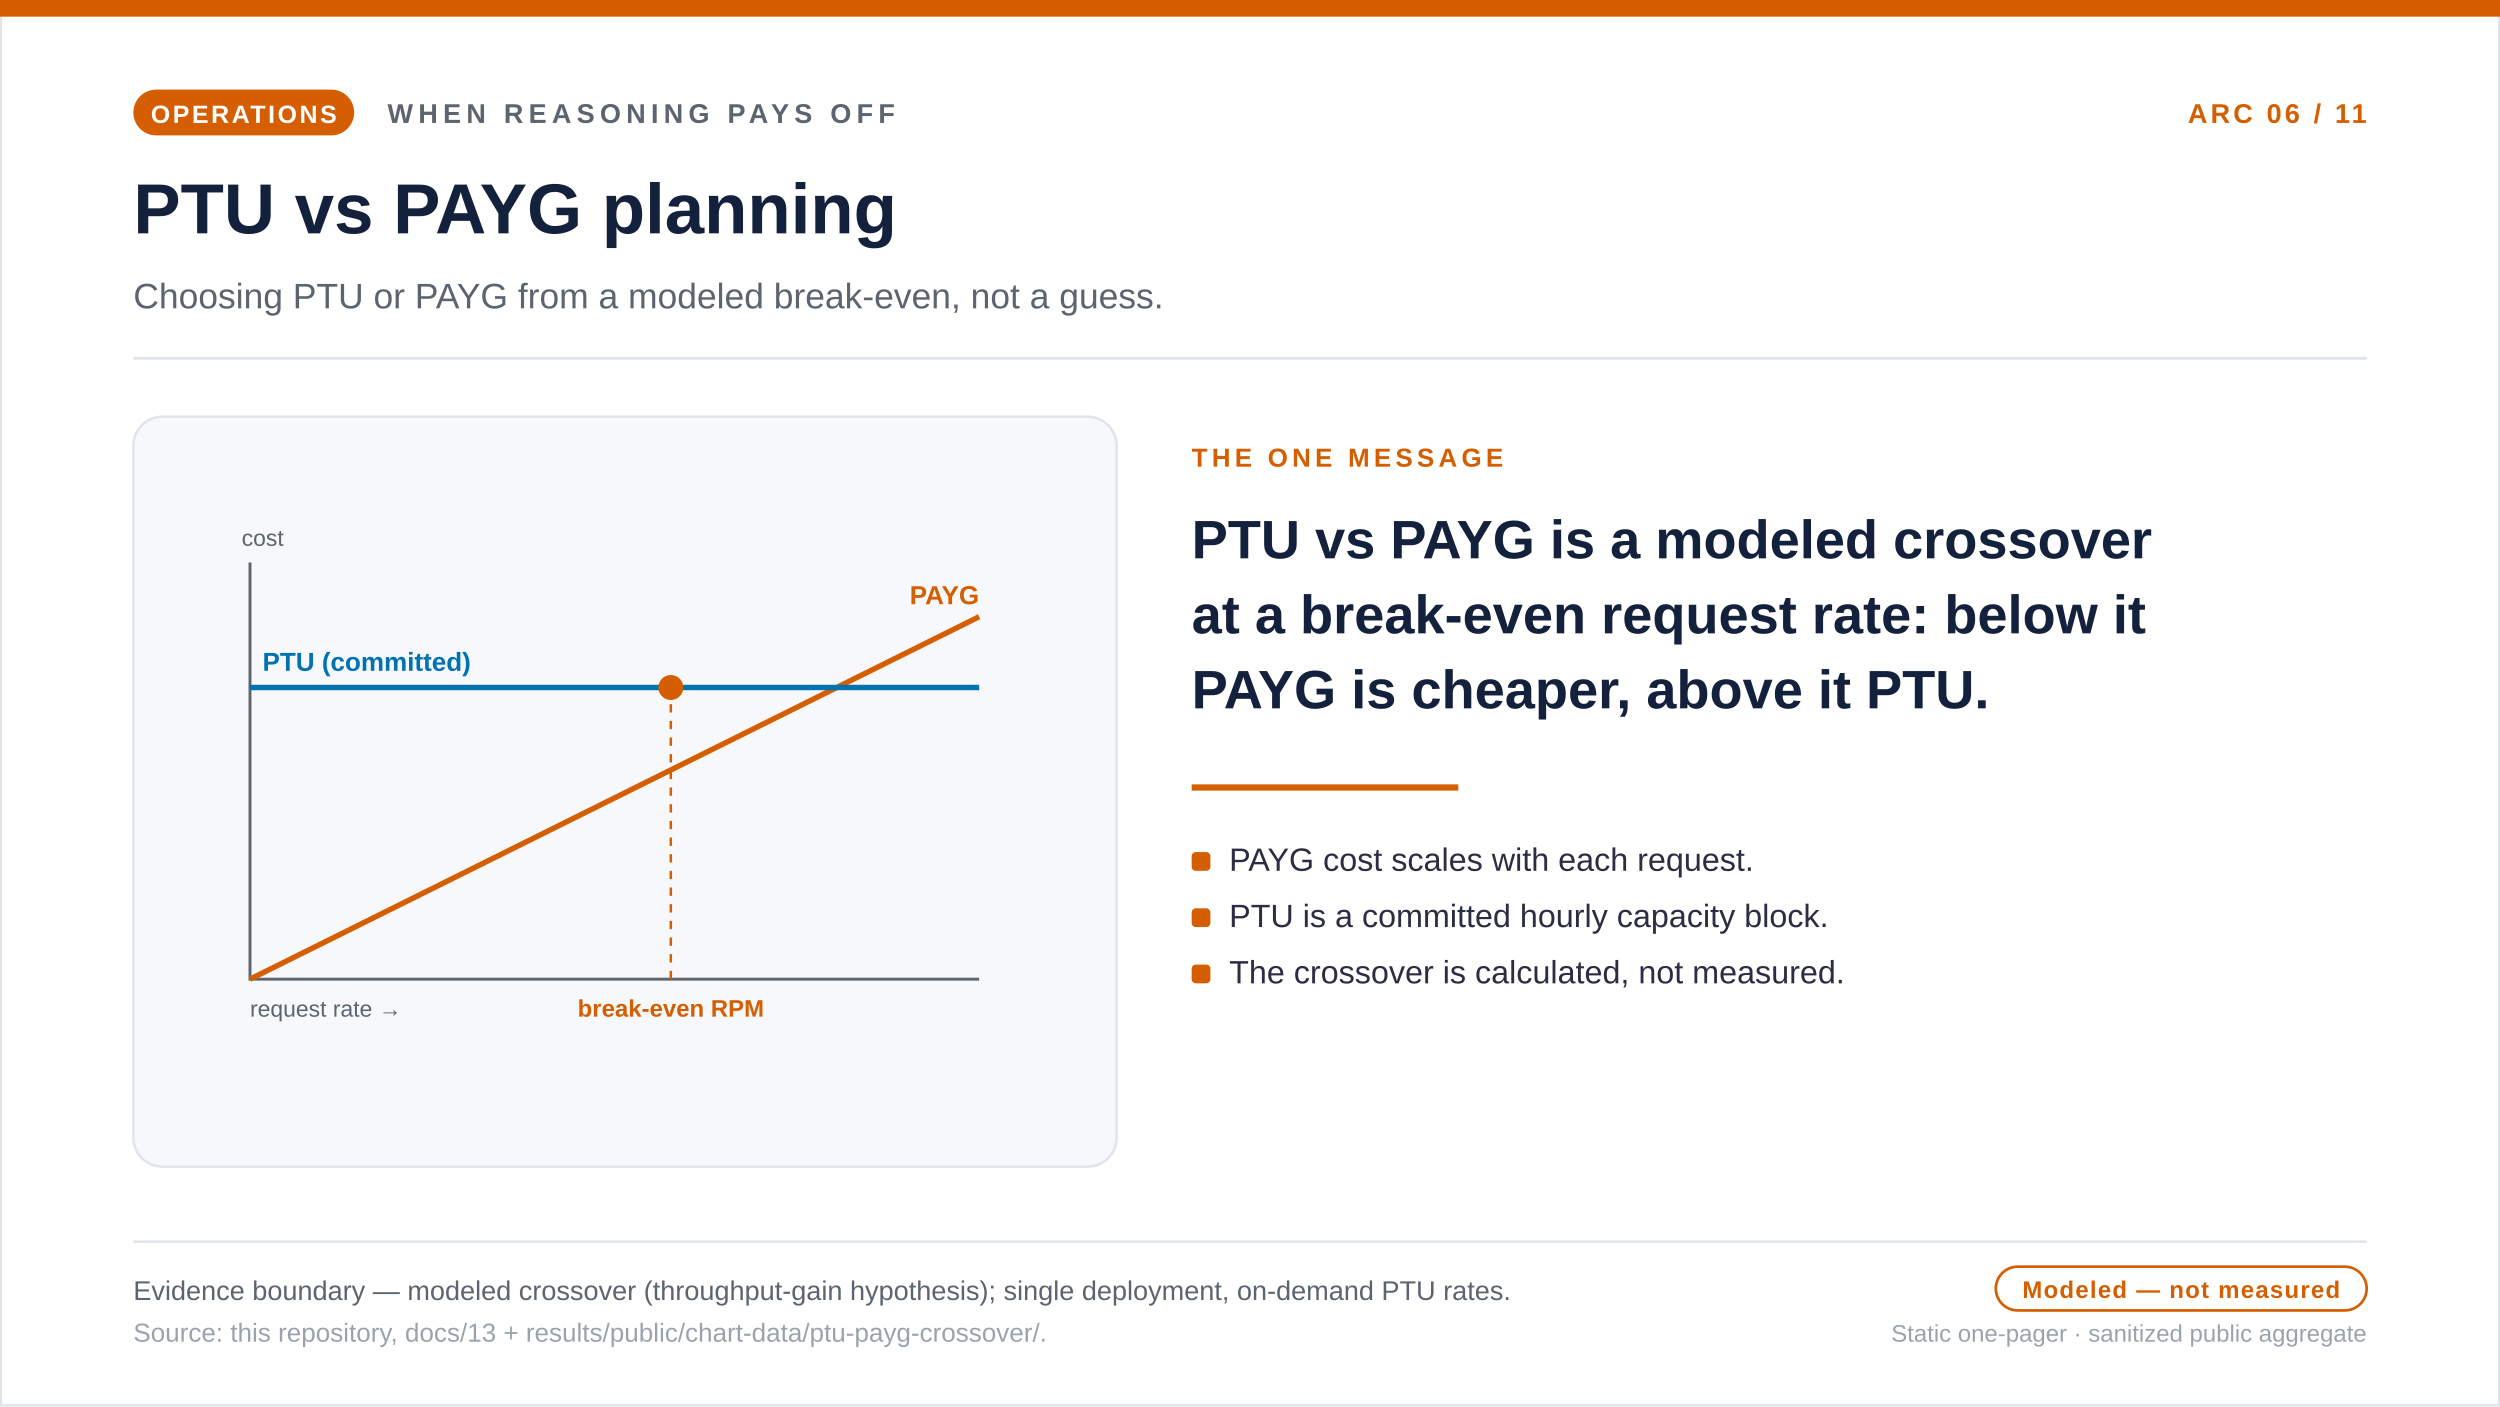
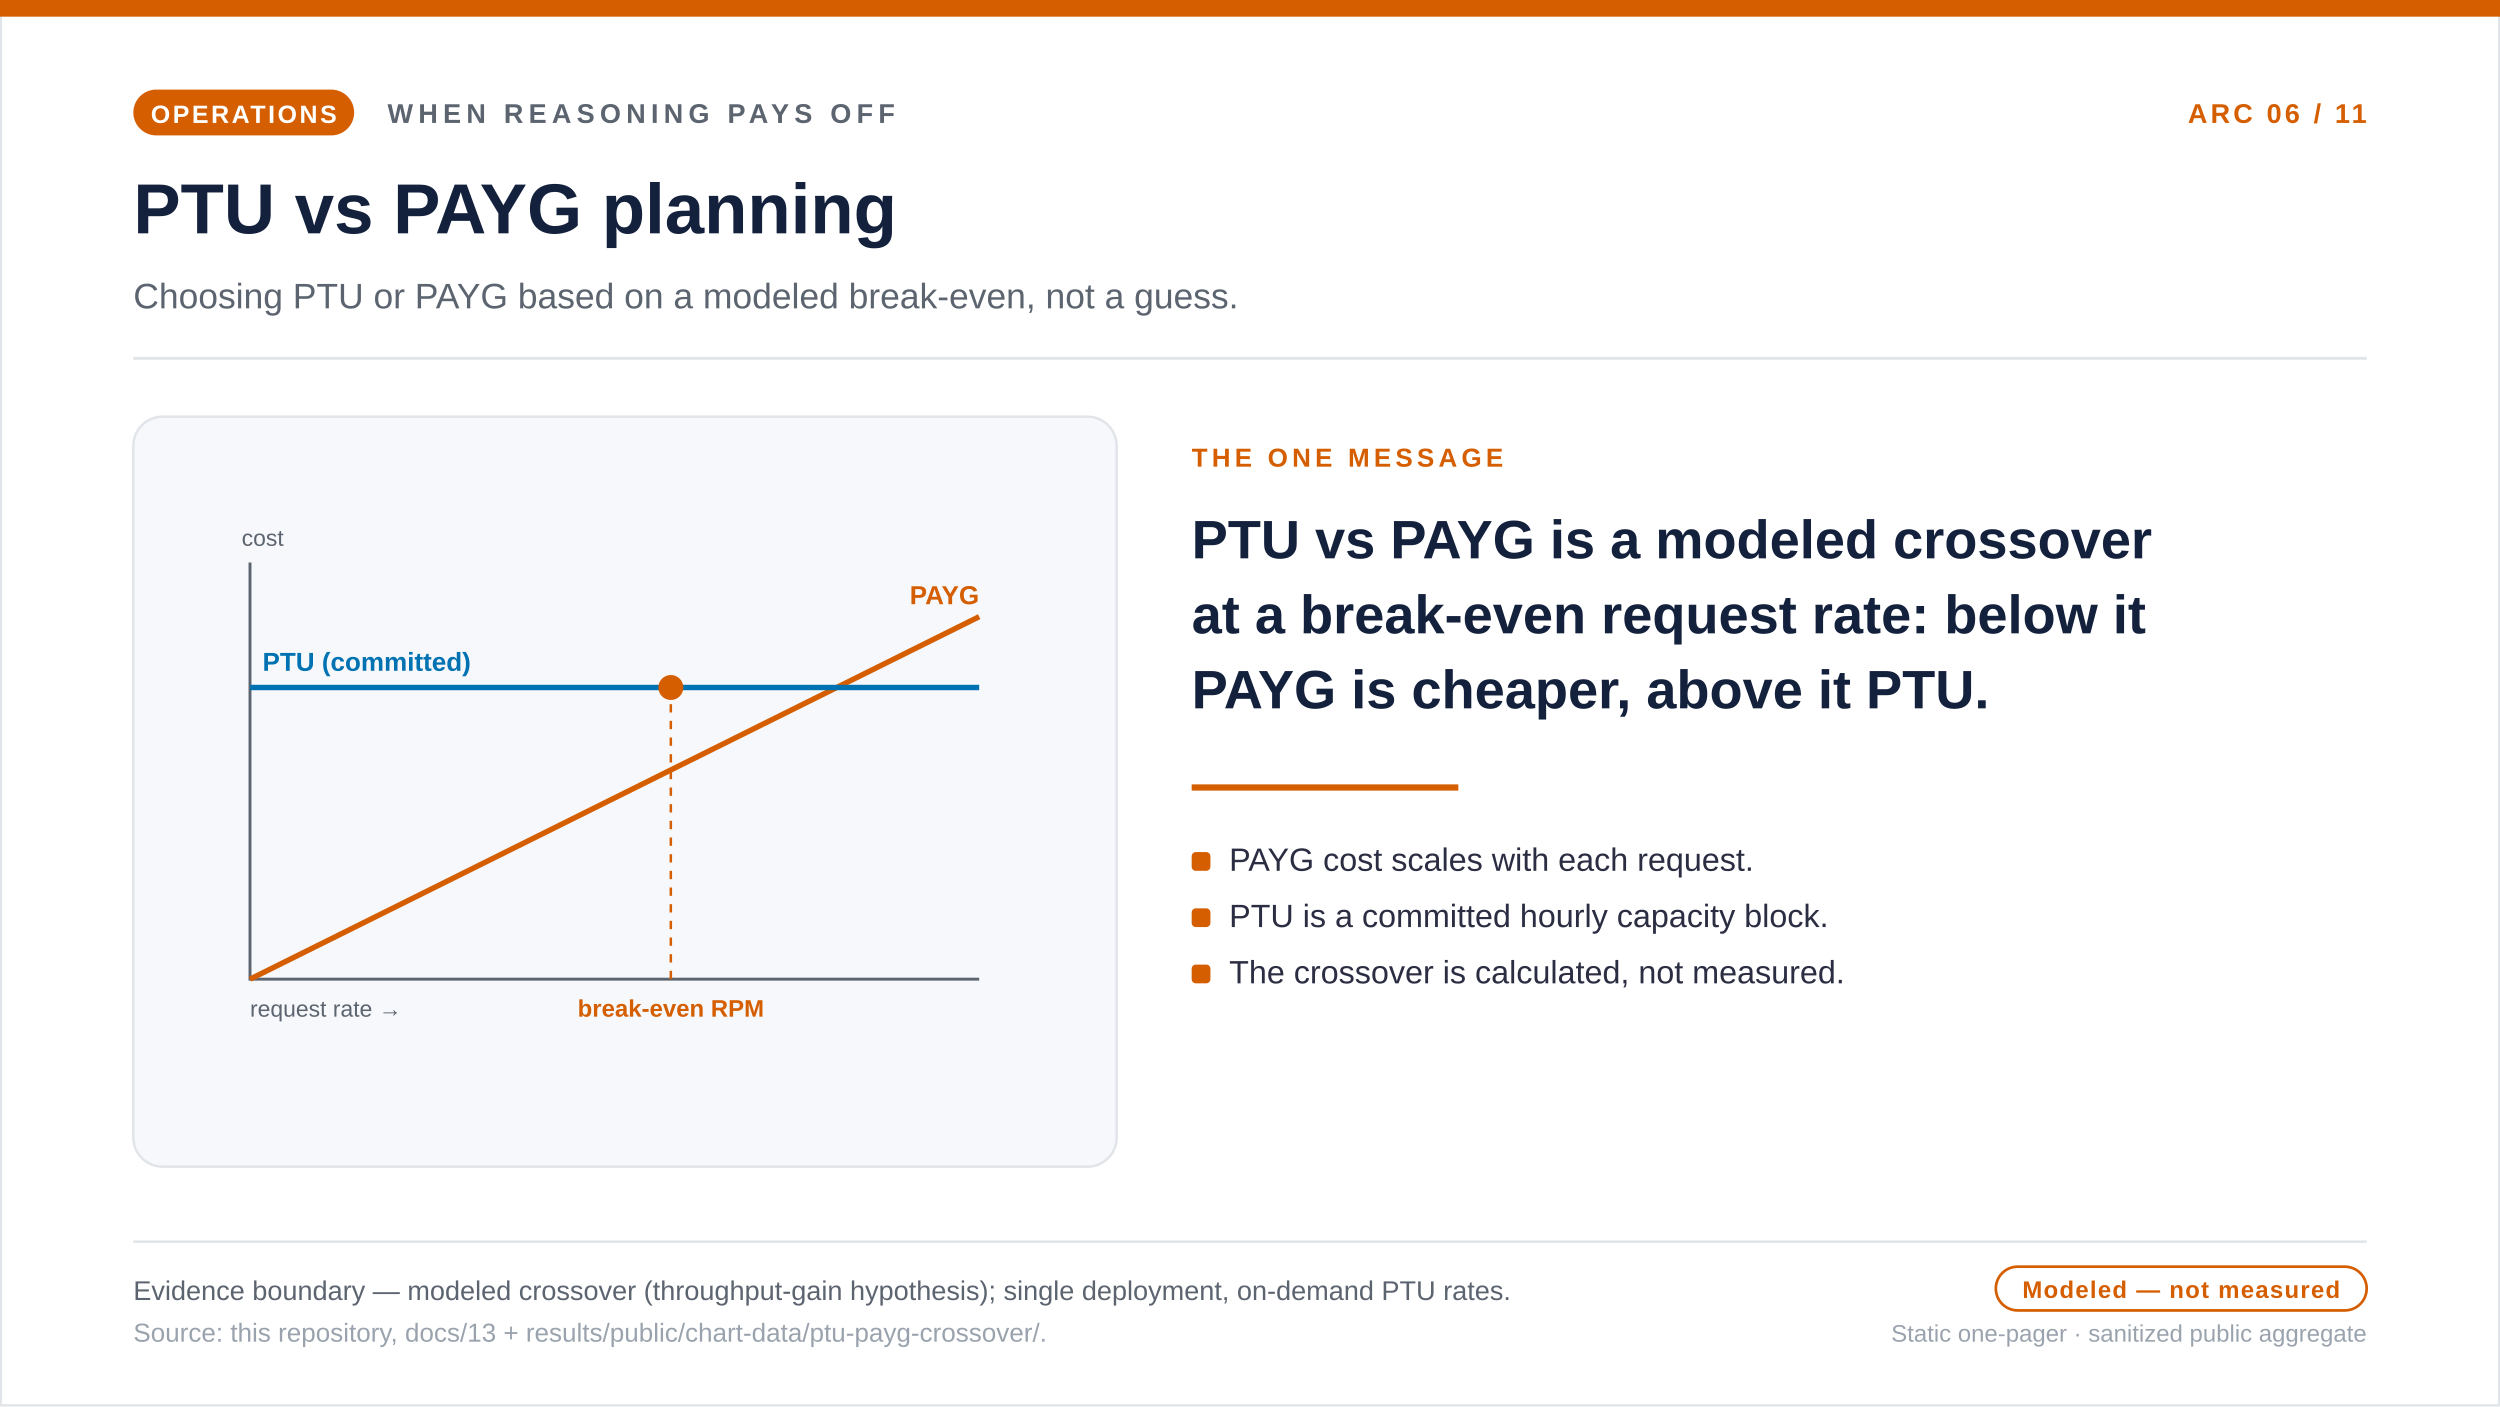
<svg xmlns="http://www.w3.org/2000/svg" viewBox="0 0 1200 675" width="1200" height="675" role="img" aria-labelledby="t d" font-family="'Segoe UI', system-ui, -apple-system, 'Helvetica Neue', Arial, sans-serif">
  <defs>
    <marker id="arrow" markerWidth="9" markerHeight="9" refX="7" refY="3" orient="auto">
      <path d="M0 0 L7 3 L0 6 z" fill="#5C6470" />
    </marker>
    <marker id="arrowA" markerWidth="11" markerHeight="11" refX="4" refY="3.2" orient="auto">
      <path d="M0 0 L8 3.2 L0 6.4 z" fill="#D55E00" />
    </marker>
  </defs>
  <rect x="0" y="0" width="1200" height="675" fill="#FFFFFF" />
  <rect x="0.5" y="0.5" width="1199" height="674" fill="none" stroke="#E1E5EA" stroke-width="1" />
  <rect x="0" y="0" width="1200" height="8" fill="#D55E00" />
  <rect x="64" y="43" width="106" height="22" rx="11" fill="#D55E00" />
  <text x="117.0" y="59" text-anchor="middle" font-family="'Segoe UI', system-ui, -apple-system, 'Helvetica Neue', Arial, sans-serif" font-size="12" font-weight="700" letter-spacing="1.2" fill="#FFFFFF">OPERATIONS</text>
  <text x="186" y="59" font-family="'Segoe UI', system-ui, -apple-system, 'Helvetica Neue', Arial, sans-serif" font-size="13" font-weight="700" letter-spacing="2.5" fill="#5C6470">WHEN REASONING PAYS OFF</text>
  <text x="1136" y="59" text-anchor="end" font-family="'Segoe UI', system-ui, -apple-system, 'Helvetica Neue', Arial, sans-serif" font-size="13" font-weight="700" letter-spacing="1.5" fill="#D55E00">ARC 06 / 11</text>
  <text x="64" y="112" font-family="'Segoe UI', system-ui, -apple-system, 'Helvetica Neue', Arial, sans-serif" font-size="34" font-weight="700" fill="#14213D">PTU vs PAYG planning</text>
-   <text x="64" y="148" font-family="'Segoe UI', system-ui, -apple-system, 'Helvetica Neue', Arial, sans-serif" font-size="17" fill="#5C6470">Choosing PTU or PAYG from a modeled break-even, not a guess.</text>
+   <text x="64" y="148" font-family="'Segoe UI', system-ui, -apple-system, 'Helvetica Neue', Arial, sans-serif" font-size="17" fill="#5C6470">Choosing PTU or PAYG based on a modeled break-even, not a guess.</text>
  <path d="M64 172 H1136" stroke="#E1E5EA" stroke-width="1.4" />
  <rect x="64" y="200" width="472" height="360" rx="14" fill="#F6F8FB" stroke="#E1E5EA" stroke-width="1.2" />
  <path d="M120 270 V470 H470" fill="none" stroke="#5C6470" stroke-width="1.4" />
  <path d="M120 470 L470 296" stroke="#D55E00" stroke-width="2.6" />
  <text x="470" y="290" text-anchor="end" font-family="'Segoe UI', system-ui, -apple-system, 'Helvetica Neue', Arial, sans-serif" font-size="12.5" font-weight="700" fill="#D55E00">PAYG</text>
  <path d="M120 330 L470 330" stroke="#0072B2" stroke-width="2.6" />
  <text x="126" y="322" font-family="'Segoe UI', system-ui, -apple-system, 'Helvetica Neue', Arial, sans-serif" font-size="12.5" font-weight="700" fill="#0072B2">PTU (committed)</text>
  <circle cx="322" cy="330" r="6" fill="#D55E00" />
  <path d="M322 330 V470" stroke="#D55E00" stroke-width="1.2" stroke-dasharray="4 4" />
  <text x="322" y="488" text-anchor="middle" font-family="'Segoe UI', system-ui, -apple-system, 'Helvetica Neue', Arial, sans-serif" font-size="11.5" font-weight="700" fill="#D55E00">break-even RPM</text>
  <text x="120" y="488" font-family="'Segoe UI', system-ui, -apple-system, 'Helvetica Neue', Arial, sans-serif" font-size="11" fill="#5C6470">request rate →</text>
  <text x="116" y="262" font-family="'Segoe UI', system-ui, -apple-system, 'Helvetica Neue', Arial, sans-serif" font-size="11" fill="#5C6470">cost</text>
  <text x="572" y="224" font-family="'Segoe UI', system-ui, -apple-system, 'Helvetica Neue', Arial, sans-serif" font-size="12.5" font-weight="700" letter-spacing="2" fill="#D55E00">THE ONE MESSAGE</text>
  <text x="572" y="268" font-family="'Segoe UI', system-ui, -apple-system, 'Helvetica Neue', Arial, sans-serif" font-size="26" font-weight="600" fill="#14213D">PTU vs PAYG is a modeled crossover</text>
  <text x="572" y="304" font-family="'Segoe UI', system-ui, -apple-system, 'Helvetica Neue', Arial, sans-serif" font-size="26" font-weight="600" fill="#14213D">at a break-even request rate: below it</text>
  <text x="572" y="340" font-family="'Segoe UI', system-ui, -apple-system, 'Helvetica Neue', Arial, sans-serif" font-size="26" font-weight="600" fill="#14213D">PAYG is cheaper, above it PTU.</text>
  <path d="M572 378 H700" stroke="#D55E00" stroke-width="3" />
  <rect x="572" y="409" width="9" height="9" rx="2" fill="#D55E00" />
  <text x="590" y="418" font-family="'Segoe UI', system-ui, -apple-system, 'Helvetica Neue', Arial, sans-serif" font-size="15.5" fill="#2B2D42">PAYG cost scales with each request.</text>
  <rect x="572" y="436" width="9" height="9" rx="2" fill="#D55E00" />
  <text x="590" y="445" font-family="'Segoe UI', system-ui, -apple-system, 'Helvetica Neue', Arial, sans-serif" font-size="15.5" fill="#2B2D42">PTU is a committed hourly capacity block.</text>
  <rect x="572" y="463" width="9" height="9" rx="2" fill="#D55E00" />
  <text x="590" y="472" font-family="'Segoe UI', system-ui, -apple-system, 'Helvetica Neue', Arial, sans-serif" font-size="15.5" fill="#2B2D42">The crossover is calculated, not measured.</text>
  <path d="M64 596 H1136" stroke="#E1E5EA" stroke-width="1.2" />
  <text x="64" y="624" font-family="'Segoe UI', system-ui, -apple-system, 'Helvetica Neue', Arial, sans-serif" font-size="13" fill="#5C6470">Evidence boundary — modeled crossover (throughput-gain hypothesis); single deployment, on-demand PTU rates.</text>
  <text x="64" y="644" font-family="'Segoe UI', system-ui, -apple-system, 'Helvetica Neue', Arial, sans-serif" font-size="12.5" fill="#9AA3AD">Source: this repository, docs/13 + results/public/chart-data/ptu-payg-crossover/.</text>
  <rect x="958" y="608" width="178" height="21" rx="10.5" fill="none" stroke="#D55E00" stroke-width="1.3" />
  <text x="1047.0" y="623" text-anchor="middle" font-family="'Segoe UI', system-ui, -apple-system, 'Helvetica Neue', Arial, sans-serif" font-size="11.5" font-weight="600" letter-spacing="0.6" fill="#D55E00">Modeled — not measured</text>
  <text x="1136" y="644" text-anchor="end" font-family="'Segoe UI', system-ui, -apple-system, 'Helvetica Neue', Arial, sans-serif" font-size="11.5" fill="#9AA3AD">Static one-pager · sanitized public aggregate</text>
</svg>
